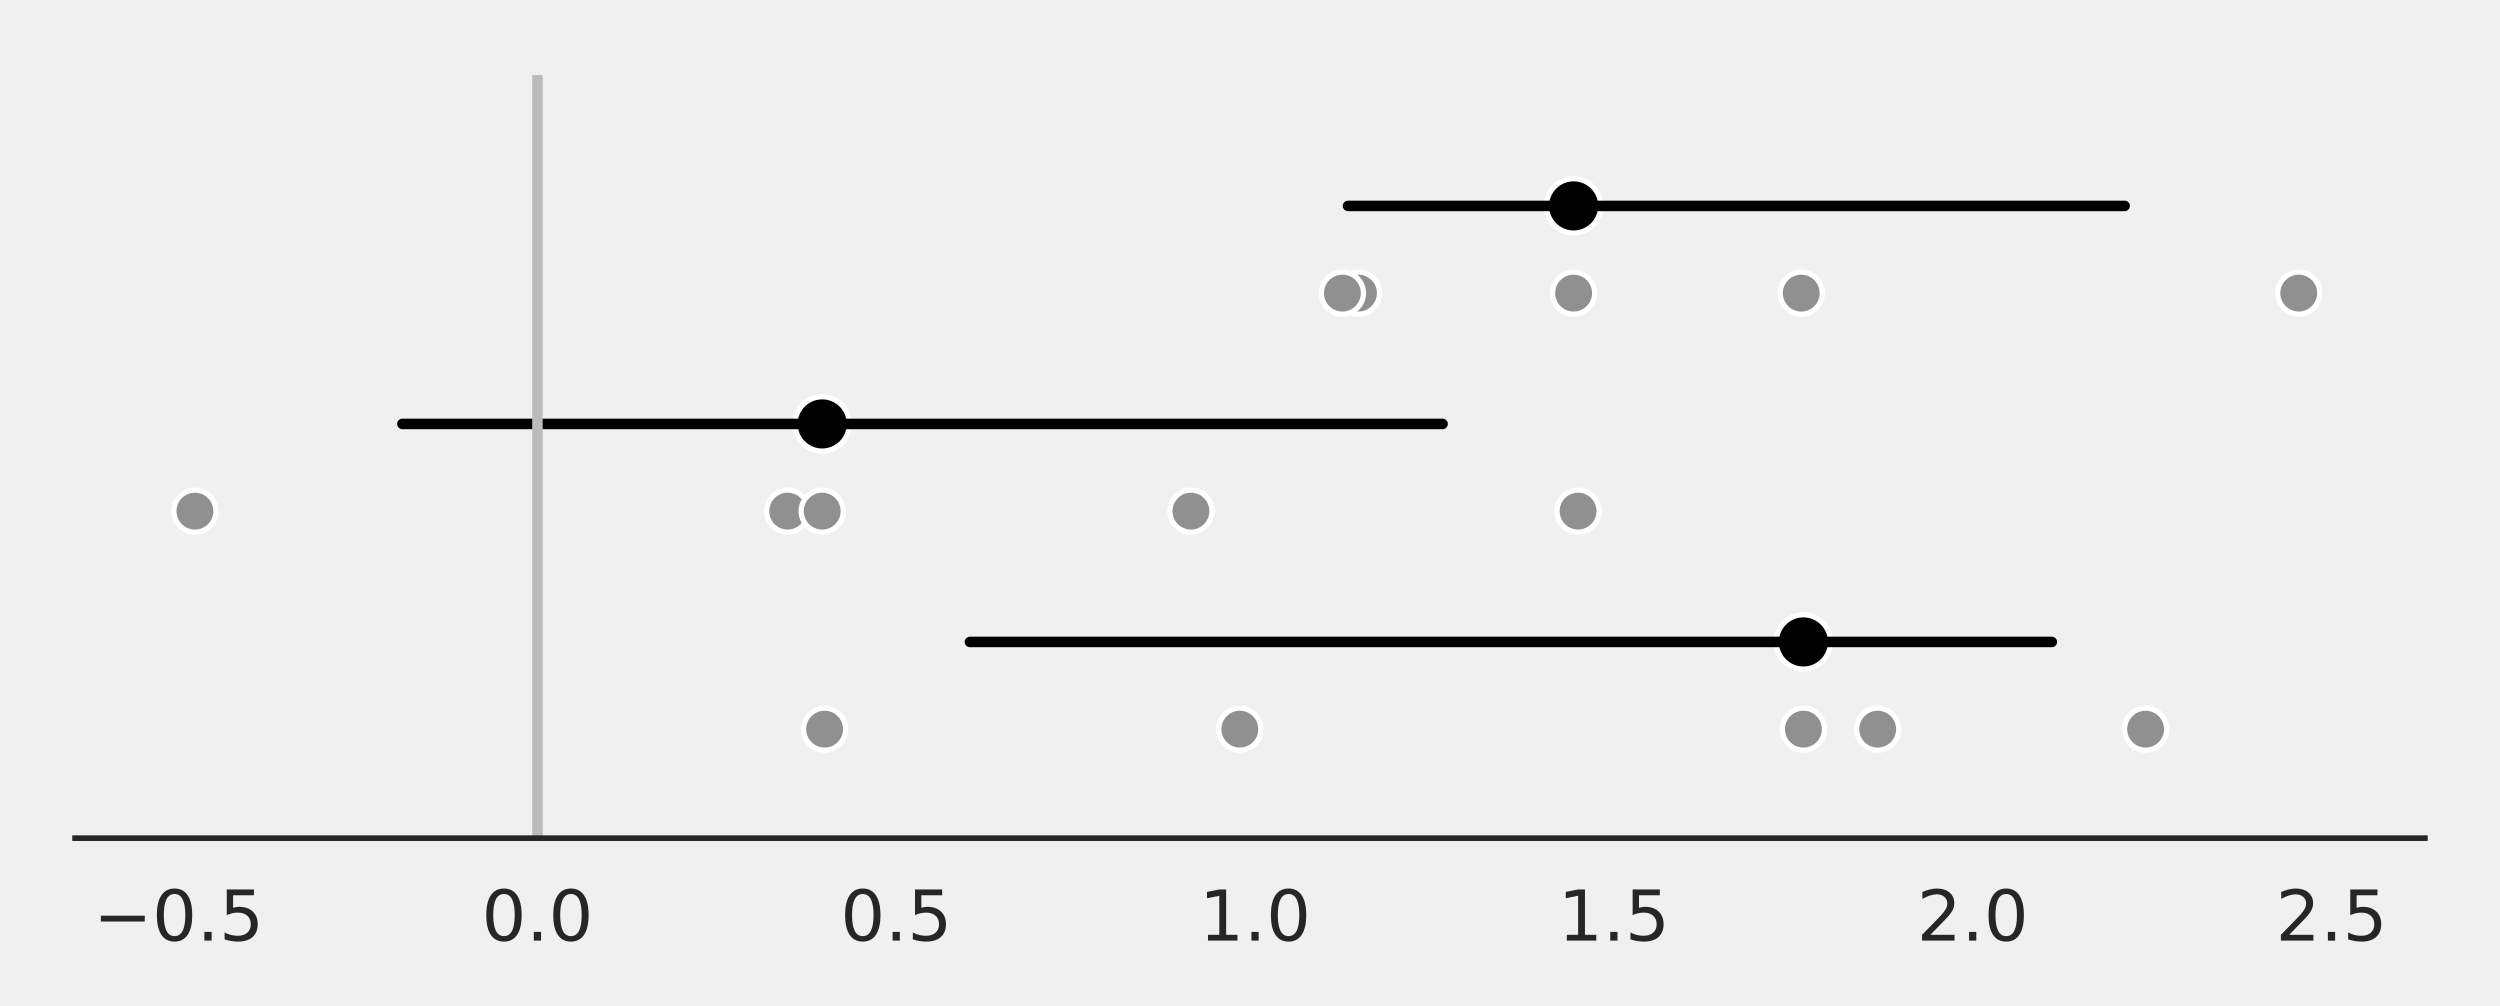
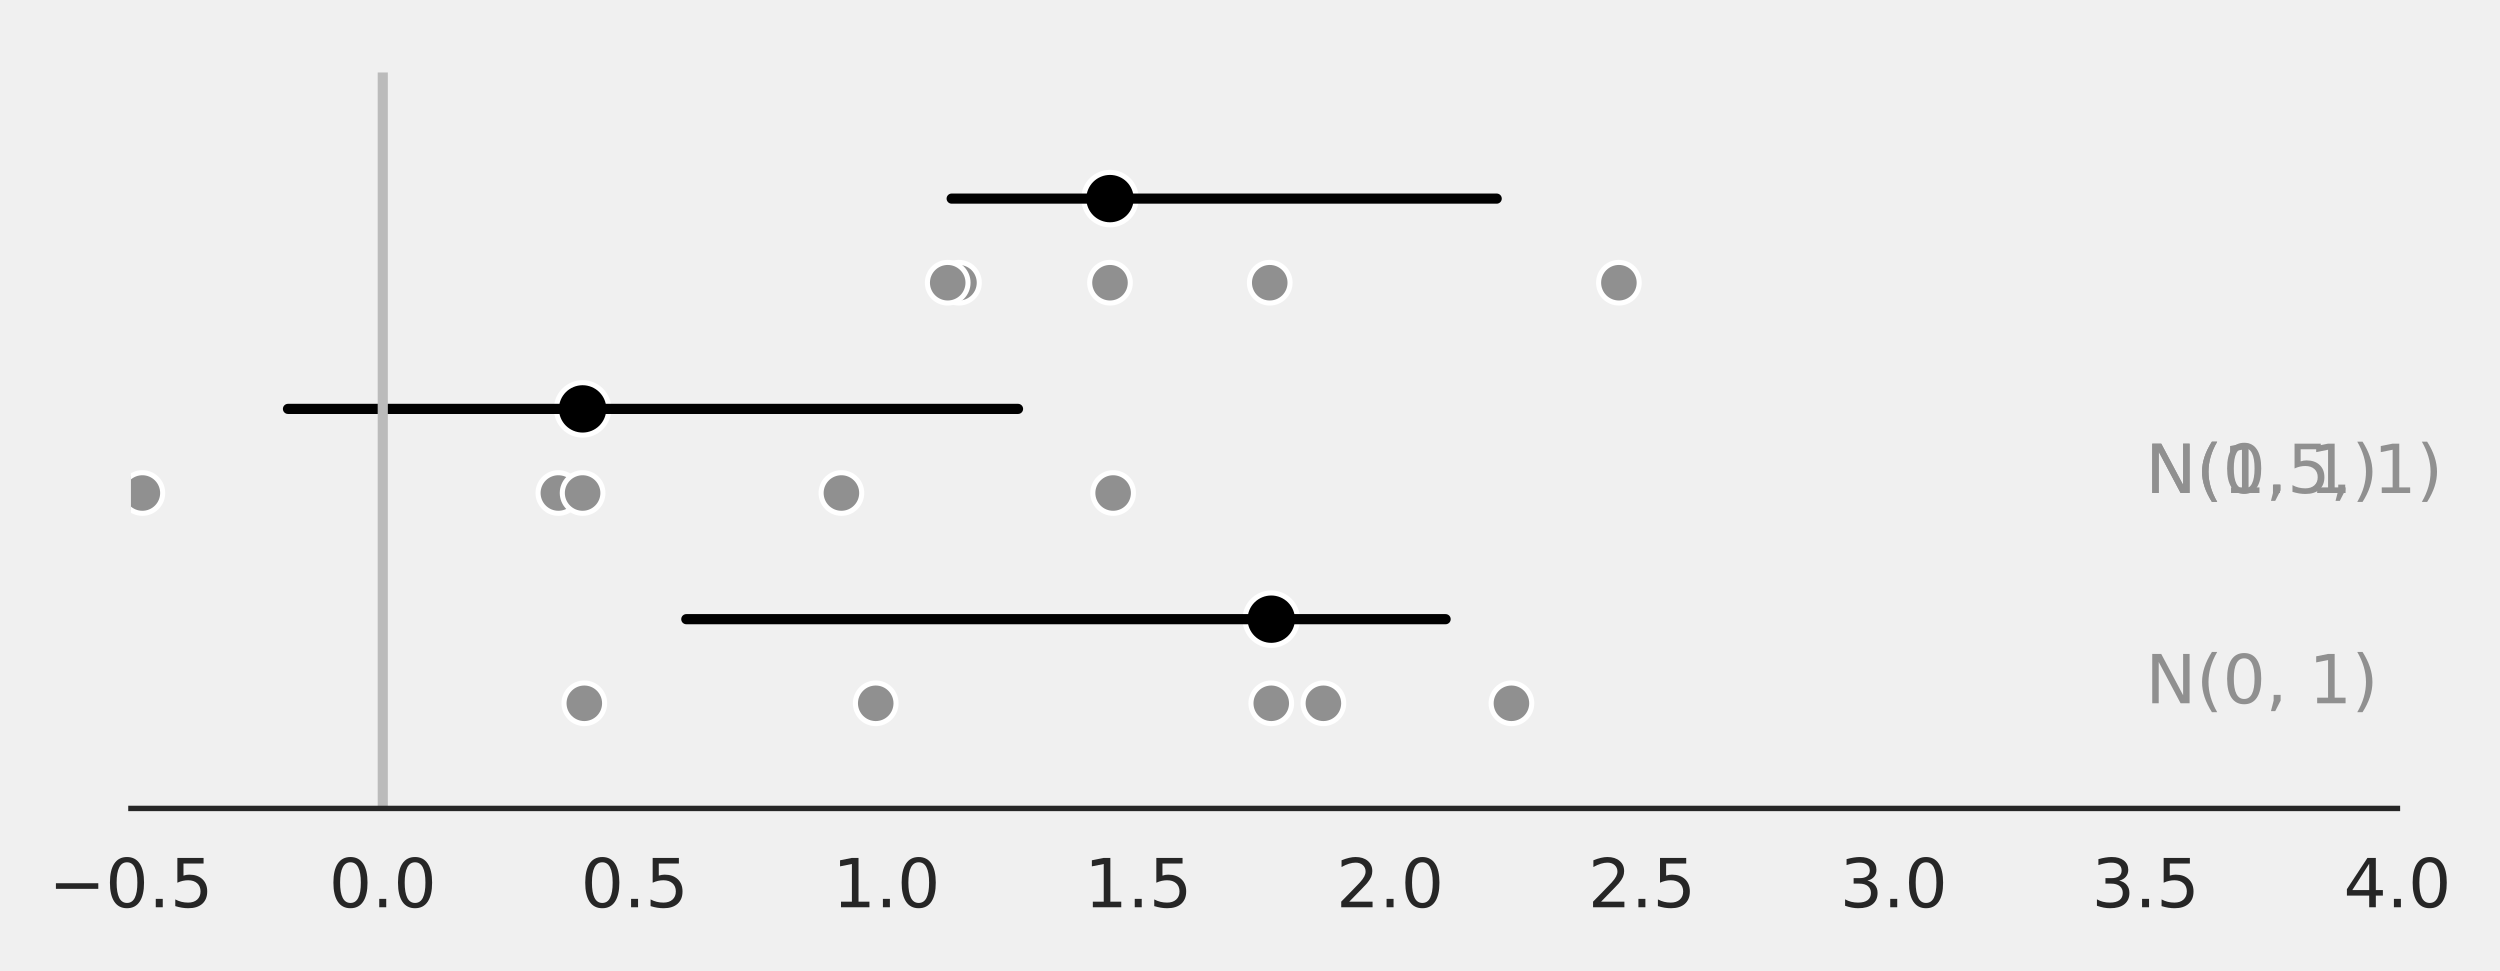
- <svg xmlns="http://www.w3.org/2000/svg" xmlns:xlink="http://www.w3.org/1999/xlink" height="143.298pt" version="1.1" viewBox="0 0 356.2 143.298" width="356.2pt">
+ <svg xmlns="http://www.w3.org/2000/svg" xmlns:xlink="http://www.w3.org/1999/xlink" height="143.298pt" version="1.1" viewBox="0 0 369.293 143.298" width="369.293pt">
  <defs>
    <style type="text/css">
*{stroke-linecap:butt;stroke-linejoin:round;}
  </style>
  </defs>
  <g id="figure_1">
    <g id="patch_1">
-       <path d="M 0 143.298  L 356.2 143.298  L 356.2 0  L 0 0  z " style="fill:none;" />
+       <path d="M 0 143.298  L 369.293 143.298  L 369.293 0  L 0 0  z " style="fill:none;" />
    </g>
    <g id="axes_1">
      <g id="patch_2">
-         <path d="M 10.7 119.42  L 345.5 119.42  L 345.5 10.7  L 10.7 10.7  z " style="fill:none;" />
+         <path d="M 19.341 119.42  L 354.141 119.42  L 354.141 10.7  L 19.341 10.7  z " style="fill:none;" />
      </g>
      <g id="matplotlib.axis_1">
        <g id="xtick_1">
          <g id="text_1">
            <defs>
              <path d="M 10.594 35.5  L 73.188 35.5  L 73.188 27.203  L 10.594 27.203  z " id="DejaVuSans-8722" />
              <path d="M 31.781 66.406  Q 24.172 66.406 20.328 58.906  Q 16.5 51.422 16.5 36.375  Q 16.5 21.391 20.328 13.891  Q 24.172 6.391 31.781 6.391  Q 39.453 6.391 43.281 13.891  Q 47.125 21.391 47.125 36.375  Q 47.125 51.422 43.281 58.906  Q 39.453 66.406 31.781 66.406  z M 31.781 74.219  Q 44.047 74.219 50.516 64.516  Q 56.984 54.828 56.984 36.375  Q 56.984 17.969 50.516 8.266  Q 44.047 -1.422 31.781 -1.422  Q 19.531 -1.422 13.062 8.266  Q 6.594 17.969 6.594 36.375  Q 6.594 54.828 13.062 64.516  Q 19.531 74.219 31.781 74.219  z " id="DejaVuSans-48" />
              <path d="M 10.688 12.406  L 21 12.406  L 21 0  L 10.688 0  z " id="DejaVuSans-46" />
              <path d="M 10.797 72.906  L 49.516 72.906  L 49.516 64.594  L 19.828 64.594  L 19.828 46.734  Q 21.969 47.469 24.109 47.828  Q 26.266 48.188 28.422 48.188  Q 40.625 48.188 47.75 41.5  Q 54.891 34.812 54.891 23.391  Q 54.891 11.625 47.562 5.094  Q 40.234 -1.422 26.906 -1.422  Q 22.312 -1.422 17.547 -0.641  Q 12.797 0.141 7.719 1.703  L 7.719 11.625  Q 12.109 9.234 16.797 8.062  Q 21.484 6.891 26.703 6.891  Q 35.156 6.891 40.078 11.328  Q 45.016 15.766 45.016 23.391  Q 45.016 31 40.078 35.438  Q 35.156 39.891 26.703 39.891  Q 22.75 39.891 18.812 39.016  Q 14.891 38.141 10.797 36.281  z " id="DejaVuSans-53" />
            </defs>
-             <g style="fill:#262626;" transform="translate(13.3106 134.0184)scale(0.1 -0.1)">
+             <g style="fill:#262626;" transform="translate(7.2 134.0184)scale(0.1 -0.1)">
              <use xlink:href="#DejaVuSans-8722" />
              <use x="83.789" xlink:href="#DejaVuSans-48" />
              <use x="147.412" xlink:href="#DejaVuSans-46" />
              <use x="179.199" xlink:href="#DejaVuSans-53" />
            </g>
          </g>
        </g>
        <g id="xtick_2">
          <g id="text_2">
-             <g style="fill:#262626;" transform="translate(68.62487 134.0184)scale(0.1 -0.1)">
+             <g style="fill:#262626;" transform="translate(48.58984 134.0184)scale(0.1 -0.1)">
              <use xlink:href="#DejaVuSans-48" />
              <use x="63.623" xlink:href="#DejaVuSans-46" />
              <use x="95.41" xlink:href="#DejaVuSans-48" />
            </g>
          </g>
        </g>
        <g id="xtick_3">
          <g id="text_3">
-             <g style="fill:#262626;" transform="translate(119.7493 134.0184)scale(0.1 -0.1)">
+             <g style="fill:#262626;" transform="translate(85.78984 134.0184)scale(0.1 -0.1)">
              <use xlink:href="#DejaVuSans-48" />
              <use x="63.623" xlink:href="#DejaVuSans-46" />
              <use x="95.41" xlink:href="#DejaVuSans-53" />
            </g>
          </g>
        </g>
        <g id="xtick_4">
          <g id="text_4">
            <defs>
              <path d="M 12.406 8.297  L 28.516 8.297  L 28.516 63.922  L 10.984 60.406  L 10.984 69.391  L 28.422 72.906  L 38.281 72.906  L 38.281 8.297  L 54.391 8.297  L 54.391 0  L 12.406 0  z " id="DejaVuSans-49" />
            </defs>
-             <g style="fill:#262626;" transform="translate(170.8737 134.0184)scale(0.1 -0.1)">
+             <g style="fill:#262626;" transform="translate(122.9898 134.0184)scale(0.1 -0.1)">
              <use xlink:href="#DejaVuSans-49" />
              <use x="63.623" xlink:href="#DejaVuSans-46" />
              <use x="95.41" xlink:href="#DejaVuSans-48" />
            </g>
          </g>
        </g>
        <g id="xtick_5">
          <g id="text_5">
-             <g style="fill:#262626;" transform="translate(221.9981 134.0184)scale(0.1 -0.1)">
+             <g style="fill:#262626;" transform="translate(160.1898 134.0184)scale(0.1 -0.1)">
              <use xlink:href="#DejaVuSans-49" />
              <use x="63.623" xlink:href="#DejaVuSans-46" />
              <use x="95.41" xlink:href="#DejaVuSans-53" />
            </g>
          </g>
        </g>
        <g id="xtick_6">
          <g id="text_6">
            <defs>
              <path d="M 19.188 8.297  L 53.609 8.297  L 53.609 0  L 7.328 0  L 7.328 8.297  Q 12.938 14.109 22.625 23.891  Q 32.328 33.688 34.812 36.531  Q 39.547 41.844 41.422 45.531  Q 43.312 49.219 43.312 52.781  Q 43.312 58.594 39.234 62.25  Q 35.156 65.922 28.609 65.922  Q 23.969 65.922 18.812 64.312  Q 13.672 62.703 7.812 59.422  L 7.812 69.391  Q 13.766 71.781 18.938 73  Q 24.125 74.219 28.422 74.219  Q 39.75 74.219 46.484 68.547  Q 53.219 62.891 53.219 53.422  Q 53.219 48.922 51.531 44.891  Q 49.859 40.875 45.406 35.406  Q 44.188 33.984 37.641 27.219  Q 31.109 20.453 19.188 8.297  z " id="DejaVuSans-50" />
            </defs>
-             <g style="fill:#262626;" transform="translate(273.1226 134.0184)scale(0.1 -0.1)">
+             <g style="fill:#262626;" transform="translate(197.3898 134.0184)scale(0.1 -0.1)">
              <use xlink:href="#DejaVuSans-50" />
              <use x="63.623" xlink:href="#DejaVuSans-46" />
              <use x="95.41" xlink:href="#DejaVuSans-48" />
            </g>
          </g>
        </g>
        <g id="xtick_7">
          <g id="text_7">
-             <g style="fill:#262626;" transform="translate(324.247 134.0184)scale(0.1 -0.1)">
+             <g style="fill:#262626;" transform="translate(234.5898 134.0184)scale(0.1 -0.1)">
              <use xlink:href="#DejaVuSans-50" />
              <use x="63.623" xlink:href="#DejaVuSans-46" />
              <use x="95.41" xlink:href="#DejaVuSans-53" />
+             </g>
+           </g>
+         </g>
+         <g id="xtick_8">
+           <g id="text_8">
+             <defs>
+               <path d="M 40.578 39.312  Q 47.656 37.797 51.625 33  Q 55.609 28.219 55.609 21.188  Q 55.609 10.406 48.188 4.484  Q 40.766 -1.422 27.094 -1.422  Q 22.516 -1.422 17.656 -0.516  Q 12.797 0.391 7.625 2.203  L 7.625 11.719  Q 11.719 9.328 16.594 8.109  Q 21.484 6.891 26.812 6.891  Q 36.078 6.891 40.938 10.547  Q 45.797 14.203 45.797 21.188  Q 45.797 27.641 41.281 31.266  Q 36.766 34.906 28.719 34.906  L 20.219 34.906  L 20.219 43.016  L 29.109 43.016  Q 36.375 43.016 40.234 45.922  Q 44.094 48.828 44.094 54.297  Q 44.094 59.906 40.109 62.906  Q 36.141 65.922 28.719 65.922  Q 24.656 65.922 20.016 65.031  Q 15.375 64.156 9.812 62.312  L 9.812 71.094  Q 15.438 72.656 20.344 73.438  Q 25.25 74.219 29.594 74.219  Q 40.828 74.219 47.359 69.109  Q 53.906 64.016 53.906 55.328  Q 53.906 49.266 50.438 45.094  Q 46.969 40.922 40.578 39.312  z " id="DejaVuSans-51" />
+             </defs>
+             <g style="fill:#262626;" transform="translate(271.7898 134.0184)scale(0.1 -0.1)">
+               <use xlink:href="#DejaVuSans-51" />
+               <use x="63.623" xlink:href="#DejaVuSans-46" />
+               <use x="95.41" xlink:href="#DejaVuSans-48" />
+             </g>
+           </g>
+         </g>
+         <g id="xtick_9">
+           <g id="text_9">
+             <g style="fill:#262626;" transform="translate(308.9898 134.0184)scale(0.1 -0.1)">
+               <use xlink:href="#DejaVuSans-51" />
+               <use x="63.623" xlink:href="#DejaVuSans-46" />
+               <use x="95.41" xlink:href="#DejaVuSans-53" />
+             </g>
+           </g>
+         </g>
+         <g id="xtick_10">
+           <g id="text_10">
+             <defs>
+               <path d="M 37.797 64.312  L 12.891 25.391  L 37.797 25.391  z M 35.203 72.906  L 47.609 72.906  L 47.609 25.391  L 58.016 25.391  L 58.016 17.188  L 47.609 17.188  L 47.609 0  L 37.797 0  L 37.797 17.188  L 4.891 17.188  L 4.891 26.703  z " id="DejaVuSans-52" />
+             </defs>
+             <g style="fill:#262626;" transform="translate(346.1898 134.0184)scale(0.1 -0.1)">
+               <use xlink:href="#DejaVuSans-52" />
+               <use x="63.623" xlink:href="#DejaVuSans-46" />
+               <use x="95.41" xlink:href="#DejaVuSans-48" />
            </g>
          </g>
        </g>
      </g>
      <g id="matplotlib.axis_2">
        <g id="ytick_1" />
        <g id="ytick_2" />
        <g id="ytick_3" />
        <g id="ytick_4" />
      </g>
      <g id="PathCollection_1">
        <defs>
-           <path d="M 0 3  C 0.796 3 1.559 2.684 2.121 2.121  C 2.684 1.559 3 0.796 3 0  C 3 -0.796 2.684 -1.559 2.121 -2.121  C 1.559 -2.684 0.796 -3 0 -3  C -0.796 -3 -1.559 -2.684 -2.121 -2.121  C -2.684 -1.559 -3 -0.796 -3 0  C -3 0.796 -2.684 1.559 -2.121 2.121  C -1.559 2.684 -0.796 3 0 3  z " id="m1cb9e13136" style="stroke:#ffffff;stroke-width:0.75;" />
+           <path d="M 0 3  C 0.796 3 1.559 2.684 2.121 2.121  C 2.684 1.559 3 0.796 3 0  C 3 -0.796 2.684 -1.559 2.121 -2.121  C 1.559 -2.684 0.796 -3 0 -3  C -0.796 -3 -1.559 -2.684 -2.121 -2.121  C -2.684 -1.559 -3 -0.796 -3 0  C -3 0.796 -2.684 1.559 -2.121 2.121  C -1.559 2.684 -0.796 3 0 3  z " id="mccb39a26d8" style="stroke:#ffffff;stroke-width:0.75;" />
        </defs>
-         <g clip-path="url(#p44a21722b2)">
-           <use style="fill:#909090;stroke:#ffffff;stroke-width:0.75;" x="256.949" xlink:href="#m1cb9e13136" y="103.889" />
-           <use style="fill:#909090;stroke:#ffffff;stroke-width:0.75;" x="117.492" xlink:href="#m1cb9e13136" y="103.889" />
-           <use style="fill:#909090;stroke:#ffffff;stroke-width:0.75;" x="176.651" xlink:href="#m1cb9e13136" y="103.889" />
-           <use style="fill:#909090;stroke:#ffffff;stroke-width:0.75;" x="305.705" xlink:href="#m1cb9e13136" y="103.889" />
-           <use style="fill:#909090;stroke:#ffffff;stroke-width:0.75;" x="267.532" xlink:href="#m1cb9e13136" y="103.889" />
+         <g clip-path="url(#p5753eddf21)">
+           <use style="fill:#909090;stroke:#ffffff;stroke-width:0.75;" x="187.787" xlink:href="#mccb39a26d8" y="103.889" />
+           <use style="fill:#909090;stroke:#ffffff;stroke-width:0.75;" x="86.313" xlink:href="#mccb39a26d8" y="103.889" />
+           <use style="fill:#909090;stroke:#ffffff;stroke-width:0.75;" x="129.36" xlink:href="#mccb39a26d8" y="103.889" />
+           <use style="fill:#909090;stroke:#ffffff;stroke-width:0.75;" x="223.264" xlink:href="#mccb39a26d8" y="103.889" />
+           <use style="fill:#909090;stroke:#ffffff;stroke-width:0.75;" x="195.488" xlink:href="#mccb39a26d8" y="103.889" />
        </g>
      </g>
      <g id="PathCollection_2">
        <defs>
-           <path d="M 0 3.873  C 1.027 3.873 2.012 3.465 2.739 2.739  C 3.465 2.012 3.873 1.027 3.873 0  C 3.873 -1.027 3.465 -2.012 2.739 -2.739  C 2.012 -3.465 1.027 -3.873 0 -3.873  C -1.027 -3.873 -2.012 -3.465 -2.739 -2.739  C -3.465 -2.012 -3.873 -1.027 -3.873 0  C -3.873 1.027 -3.465 2.012 -2.739 2.739  C -2.012 3.465 -1.027 3.873 0 3.873  z " id="m573b3e9560" style="stroke:#ffffff;stroke-width:0.75;" />
+           <path d="M 0 3.873  C 1.027 3.873 2.012 3.465 2.739 2.739  C 3.465 2.012 3.873 1.027 3.873 0  C 3.873 -1.027 3.465 -2.012 2.739 -2.739  C 2.012 -3.465 1.027 -3.873 0 -3.873  C -1.027 -3.873 -2.012 -3.465 -2.739 -2.739  C -3.465 -2.012 -3.873 -1.027 -3.873 0  C -3.873 1.027 -3.465 2.012 -2.739 2.739  C -2.012 3.465 -1.027 3.873 0 3.873  z " id="m535027ecb1" style="stroke:#ffffff;stroke-width:0.75;" />
        </defs>
-         <g clip-path="url(#p44a21722b2)">
-           <use style="stroke:#ffffff;stroke-width:0.75;" x="256.949" xlink:href="#m573b3e9560" y="91.463" />
+         <g clip-path="url(#p5753eddf21)">
+           <use style="stroke:#ffffff;stroke-width:0.75;" x="187.787" xlink:href="#m535027ecb1" y="91.463" />
        </g>
      </g>
      <g id="PathCollection_3">
-         <g clip-path="url(#p44a21722b2)">
-           <use style="fill:#909090;stroke:#ffffff;stroke-width:0.75;" x="27.775" xlink:href="#m1cb9e13136" y="72.826" />
-           <use style="fill:#909090;stroke:#ffffff;stroke-width:0.75;" x="224.846" xlink:href="#m1cb9e13136" y="72.826" />
-           <use style="fill:#909090;stroke:#ffffff;stroke-width:0.75;" x="112.225" xlink:href="#m1cb9e13136" y="72.826" />
-           <use style="fill:#909090;stroke:#ffffff;stroke-width:0.75;" x="117.147" xlink:href="#m1cb9e13136" y="72.826" />
-           <use style="fill:#909090;stroke:#ffffff;stroke-width:0.75;" x="169.684" xlink:href="#m1cb9e13136" y="72.826" />
+         <g clip-path="url(#p5753eddf21)">
+           <use style="fill:#909090;stroke:#ffffff;stroke-width:0.75;" x="21.032" xlink:href="#mccb39a26d8" y="72.826" />
+           <use style="fill:#909090;stroke:#ffffff;stroke-width:0.75;" x="164.428" xlink:href="#mccb39a26d8" y="72.826" />
+           <use style="fill:#909090;stroke:#ffffff;stroke-width:0.75;" x="82.48" xlink:href="#mccb39a26d8" y="72.826" />
+           <use style="fill:#909090;stroke:#ffffff;stroke-width:0.75;" x="86.062" xlink:href="#mccb39a26d8" y="72.826" />
+           <use style="fill:#909090;stroke:#ffffff;stroke-width:0.75;" x="124.29" xlink:href="#mccb39a26d8" y="72.826" />
        </g>
      </g>
      <g id="PathCollection_4">
-         <g clip-path="url(#p44a21722b2)">
-           <use style="stroke:#ffffff;stroke-width:0.75;" x="117.147" xlink:href="#m573b3e9560" y="60.401" />
+         <g clip-path="url(#p5753eddf21)">
+           <use style="stroke:#ffffff;stroke-width:0.75;" x="86.062" xlink:href="#m535027ecb1" y="60.401" />
        </g>
      </g>
      <g id="PathCollection_5">
-         <g clip-path="url(#p44a21722b2)">
-           <use style="fill:#909090;stroke:#ffffff;stroke-width:0.75;" x="193.554" xlink:href="#m1cb9e13136" y="41.763" />
-           <use style="fill:#909090;stroke:#ffffff;stroke-width:0.75;" x="327.523" xlink:href="#m1cb9e13136" y="41.763" />
-           <use style="fill:#909090;stroke:#ffffff;stroke-width:0.75;" x="256.641" xlink:href="#m1cb9e13136" y="41.763" />
-           <use style="fill:#909090;stroke:#ffffff;stroke-width:0.75;" x="191.266" xlink:href="#m1cb9e13136" y="41.763" />
-           <use style="fill:#909090;stroke:#ffffff;stroke-width:0.75;" x="224.21" xlink:href="#m1cb9e13136" y="41.763" />
+         <g clip-path="url(#p5753eddf21)">
+           <use style="fill:#909090;stroke:#ffffff;stroke-width:0.75;" x="141.658" xlink:href="#mccb39a26d8" y="41.763" />
+           <use style="fill:#909090;stroke:#ffffff;stroke-width:0.75;" x="239.139" xlink:href="#mccb39a26d8" y="41.763" />
+           <use style="fill:#909090;stroke:#ffffff;stroke-width:0.75;" x="187.563" xlink:href="#mccb39a26d8" y="41.763" />
+           <use style="fill:#909090;stroke:#ffffff;stroke-width:0.75;" x="139.994" xlink:href="#mccb39a26d8" y="41.763" />
+           <use style="fill:#909090;stroke:#ffffff;stroke-width:0.75;" x="163.965" xlink:href="#mccb39a26d8" y="41.763" />
        </g>
      </g>
      <g id="PathCollection_6">
-         <g clip-path="url(#p44a21722b2)">
-           <use style="stroke:#ffffff;stroke-width:0.75;" x="224.21" xlink:href="#m573b3e9560" y="29.338" />
+         <g clip-path="url(#p5753eddf21)">
+           <use style="stroke:#ffffff;stroke-width:0.75;" x="163.965" xlink:href="#m535027ecb1" y="29.338" />
        </g>
      </g>
      <g id="line2d_1">
-         <path clip-path="url(#p44a21722b2)" d="M 138.198 91.463  L 292.345 91.463  " style="fill:none;stroke:#000000;stroke-linecap:round;stroke-width:1.5;" />
+         <path clip-path="url(#p5753eddf21)" d="M 101.379 91.463  L 213.542 91.463  " style="fill:none;stroke:#000000;stroke-linecap:round;stroke-width:1.5;" />
      </g>
      <g id="line2d_2">
-         <path clip-path="url(#p44a21722b2)" d="M 57.333 60.401  L 205.54 60.401  " style="fill:none;stroke:#000000;stroke-linecap:round;stroke-width:1.5;" />
+         <path clip-path="url(#p5753eddf21)" d="M 42.539 60.401  L 150.38 60.401  " style="fill:none;stroke:#000000;stroke-linecap:round;stroke-width:1.5;" />
      </g>
      <g id="line2d_3">
-         <path clip-path="url(#p44a21722b2)" d="M 192.067 29.338  L 302.714 29.338  " style="fill:none;stroke:#000000;stroke-linecap:round;stroke-width:1.5;" />
+         <path clip-path="url(#p5753eddf21)" d="M 140.577 29.338  L 221.087 29.338  " style="fill:none;stroke:#000000;stroke-linecap:round;stroke-width:1.5;" />
      </g>
      <g id="line2d_4">
-         <path clip-path="url(#p44a21722b2)" d="M 76.576 134.951  L 76.576 10.7  " style="fill:none;stroke:#bbbbbb;stroke-linecap:round;stroke-width:1.5;" />
+         <path clip-path="url(#p5753eddf21)" d="M 56.541 134.951  L 56.541 10.7  " style="fill:none;stroke:#bbbbbb;stroke-linecap:round;stroke-width:1.5;" />
      </g>
      <g id="patch_3">
-         <path d="M 10.7 119.42  L 345.5 119.42  " style="fill:none;stroke:#262626;stroke-linecap:square;stroke-linejoin:miter;stroke-width:0.8;" />
+         <path d="M 19.341 119.42  L 354.141 119.42  " style="fill:none;stroke:#262626;stroke-linecap:square;stroke-linejoin:miter;stroke-width:0.8;" />
+       </g>
+       <g id="text_11">
+         <defs>
+           <path d="M 9.812 72.906  L 23.094 72.906  L 55.422 11.922  L 55.422 72.906  L 64.984 72.906  L 64.984 0  L 51.703 0  L 19.391 60.984  L 19.391 0  L 9.812 0  z " id="DejaVuSans-78" />
+           <path d="M 31 75.875  Q 24.469 64.656 21.281 53.656  Q 18.109 42.672 18.109 31.391  Q 18.109 20.125 21.312 9.062  Q 24.516 -2 31 -13.188  L 23.188 -13.188  Q 15.875 -1.703 12.234 9.375  Q 8.594 20.453 8.594 31.391  Q 8.594 42.281 12.203 53.312  Q 15.828 64.359 23.188 75.875  z " id="DejaVuSans-40" />
+           <path d="M 11.719 12.406  L 22.016 12.406  L 22.016 4  L 14.016 -11.625  L 7.719 -11.625  L 11.719 4  z " id="DejaVuSans-44" />
+           <path id="DejaVuSans-32" />
+           <path d="M 8.016 75.875  L 15.828 75.875  Q 23.141 64.359 26.781 53.312  Q 30.422 42.281 30.422 31.391  Q 30.422 20.453 26.781 9.375  Q 23.141 -1.703 15.828 -13.188  L 8.016 -13.188  Q 14.5 -2 17.703 9.062  Q 20.906 20.125 20.906 31.391  Q 20.906 42.672 17.703 53.656  Q 14.5 64.656 8.016 75.875  z " id="DejaVuSans-41" />
+         </defs>
+         <g style="fill:#909090;" transform="translate(316.9414 103.8886)scale(0.1 -0.1)">
+           <use xlink:href="#DejaVuSans-78" />
+           <use x="74.805" xlink:href="#DejaVuSans-40" />
+           <use x="113.818" xlink:href="#DejaVuSans-48" />
+           <use x="177.441" xlink:href="#DejaVuSans-44" />
+           <use x="209.229" xlink:href="#DejaVuSans-32" />
+           <use x="241.016" xlink:href="#DejaVuSans-49" />
+           <use x="304.639" xlink:href="#DejaVuSans-41" />
+         </g>
+       </g>
+       <g id="text_12">
+         <g style="fill:#909090;" transform="translate(316.9414 72.82571)scale(0.1 -0.1)">
+           <use xlink:href="#DejaVuSans-78" />
+           <use x="74.805" xlink:href="#DejaVuSans-40" />
+           <use x="113.818" xlink:href="#DejaVuSans-48" />
+           <use x="177.441" xlink:href="#DejaVuSans-46" />
+           <use x="209.229" xlink:href="#DejaVuSans-53" />
+           <use x="272.852" xlink:href="#DejaVuSans-44" />
+           <use x="304.639" xlink:href="#DejaVuSans-32" />
+           <use x="336.426" xlink:href="#DejaVuSans-49" />
+           <use x="400.049" xlink:href="#DejaVuSans-41" />
+         </g>
+       </g>
+       <g id="text_13">
+         <g style="fill:#909090;" transform="translate(316.9414 72.82571)scale(0.1 -0.1)">
+           <use xlink:href="#DejaVuSans-78" />
+           <use x="74.805" xlink:href="#DejaVuSans-40" />
+           <use x="113.818" xlink:href="#DejaVuSans-49" />
+           <use x="177.441" xlink:href="#DejaVuSans-44" />
+           <use x="209.229" xlink:href="#DejaVuSans-32" />
+           <use x="241.016" xlink:href="#DejaVuSans-49" />
+           <use x="304.639" xlink:href="#DejaVuSans-41" />
+         </g>
      </g>
    </g>
  </g>
  <defs>
-     <clipPath id="p44a21722b2">
-       <rect height="108.72" width="334.8" x="10.7" y="10.7" />
+     <clipPath id="p5753eddf21">
+       <rect height="108.72" width="334.8" x="19.341" y="10.7" />
    </clipPath>
  </defs>
</svg>
